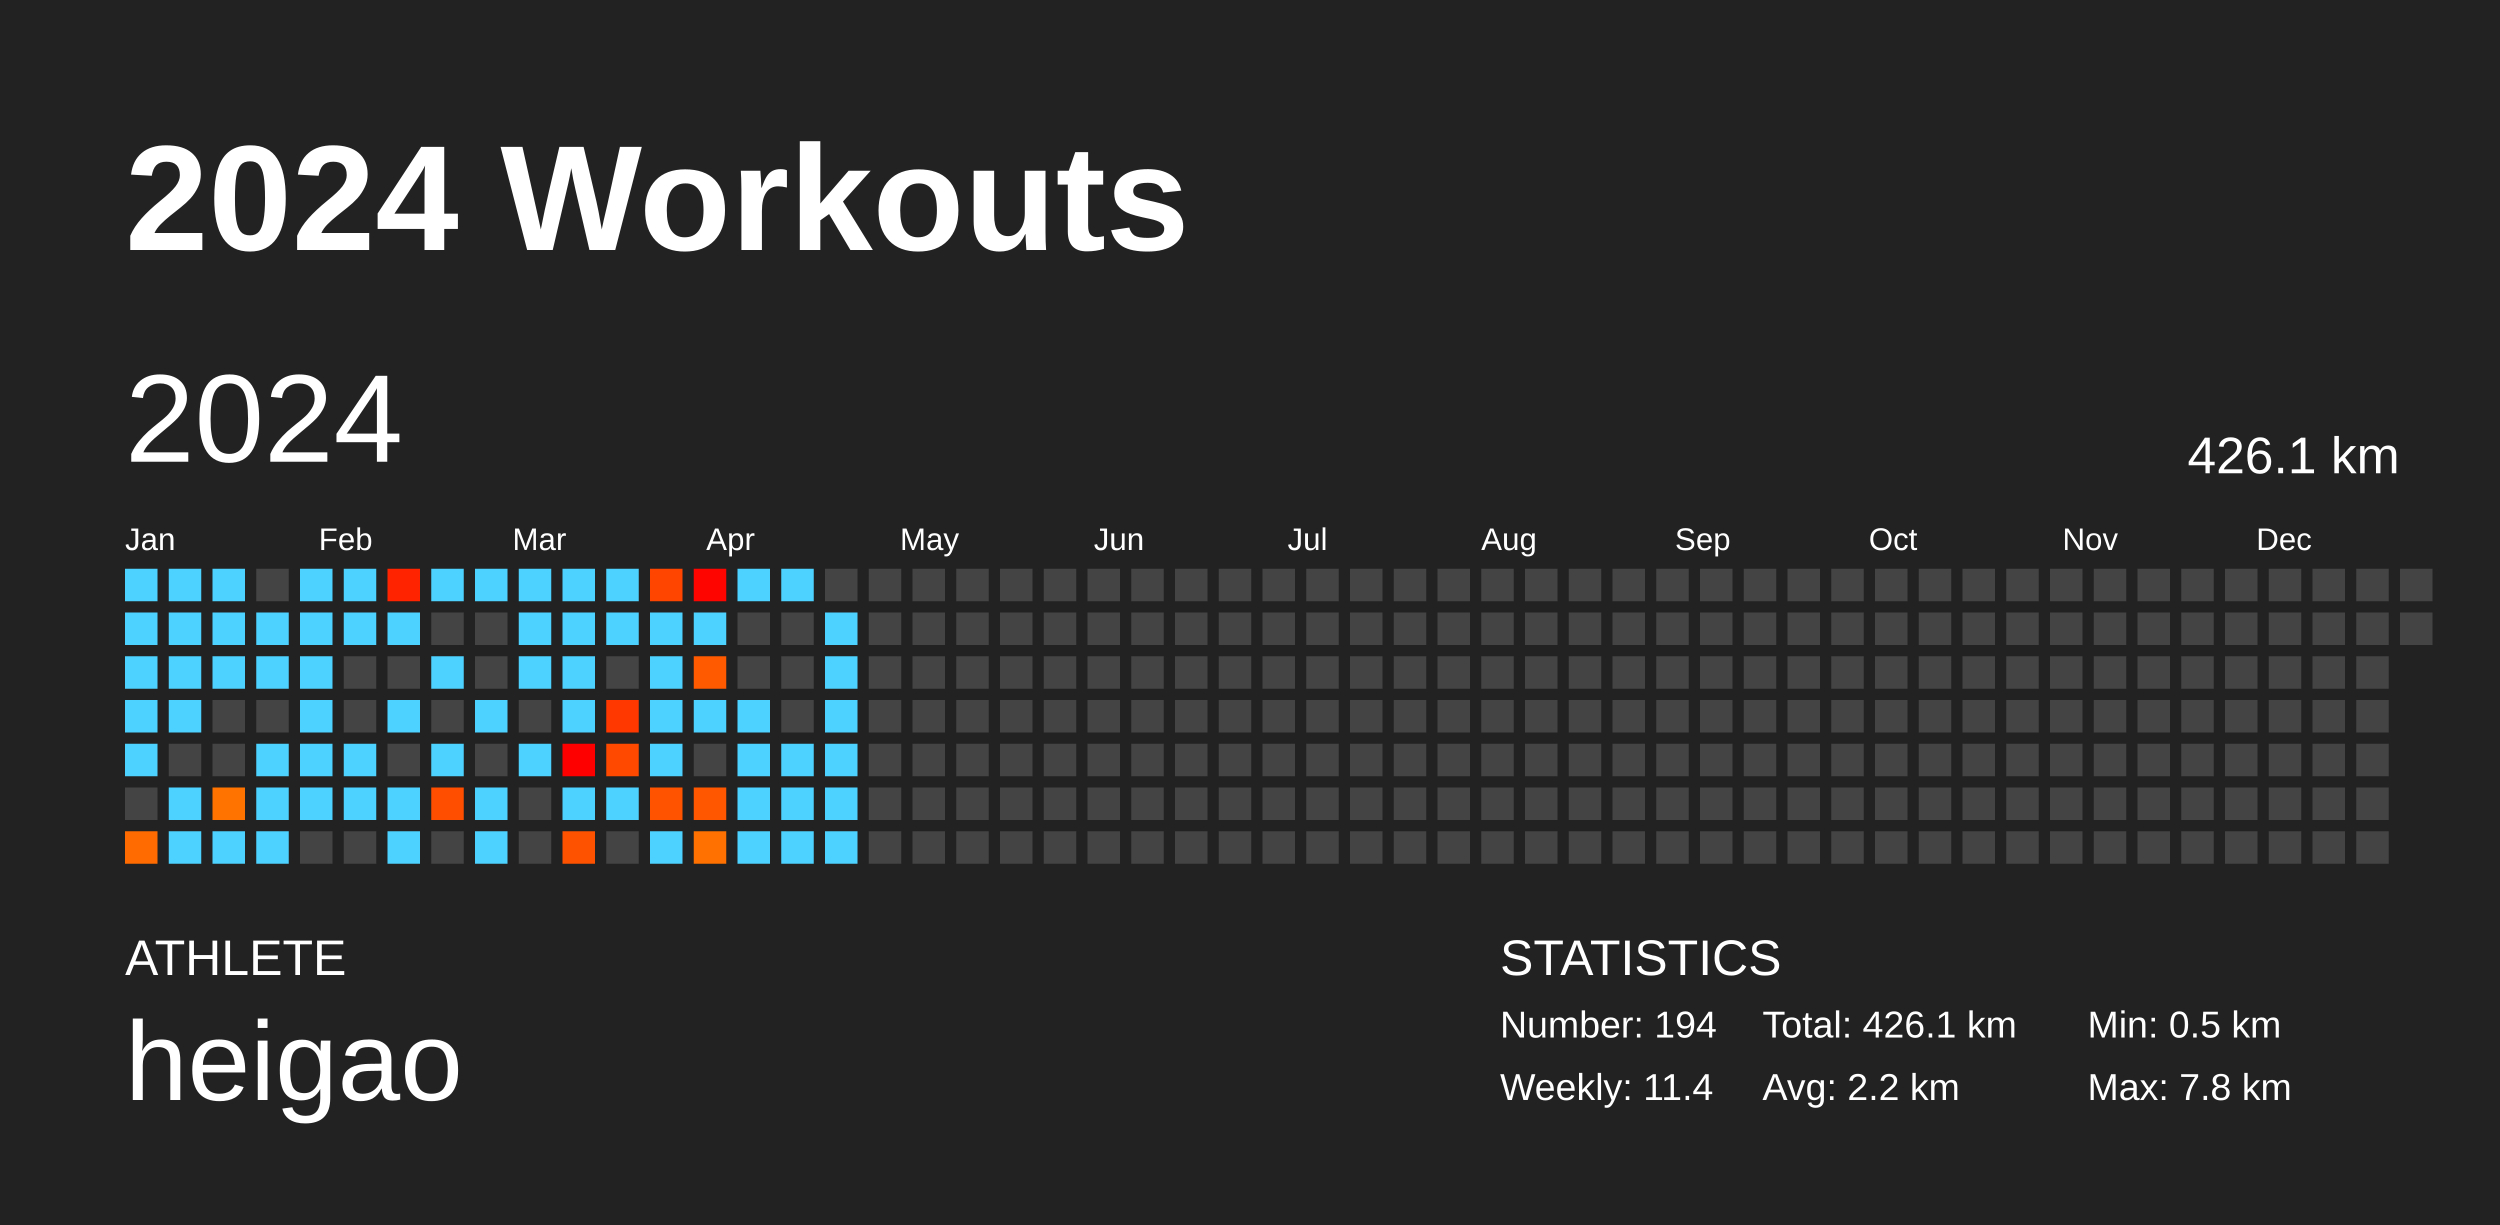
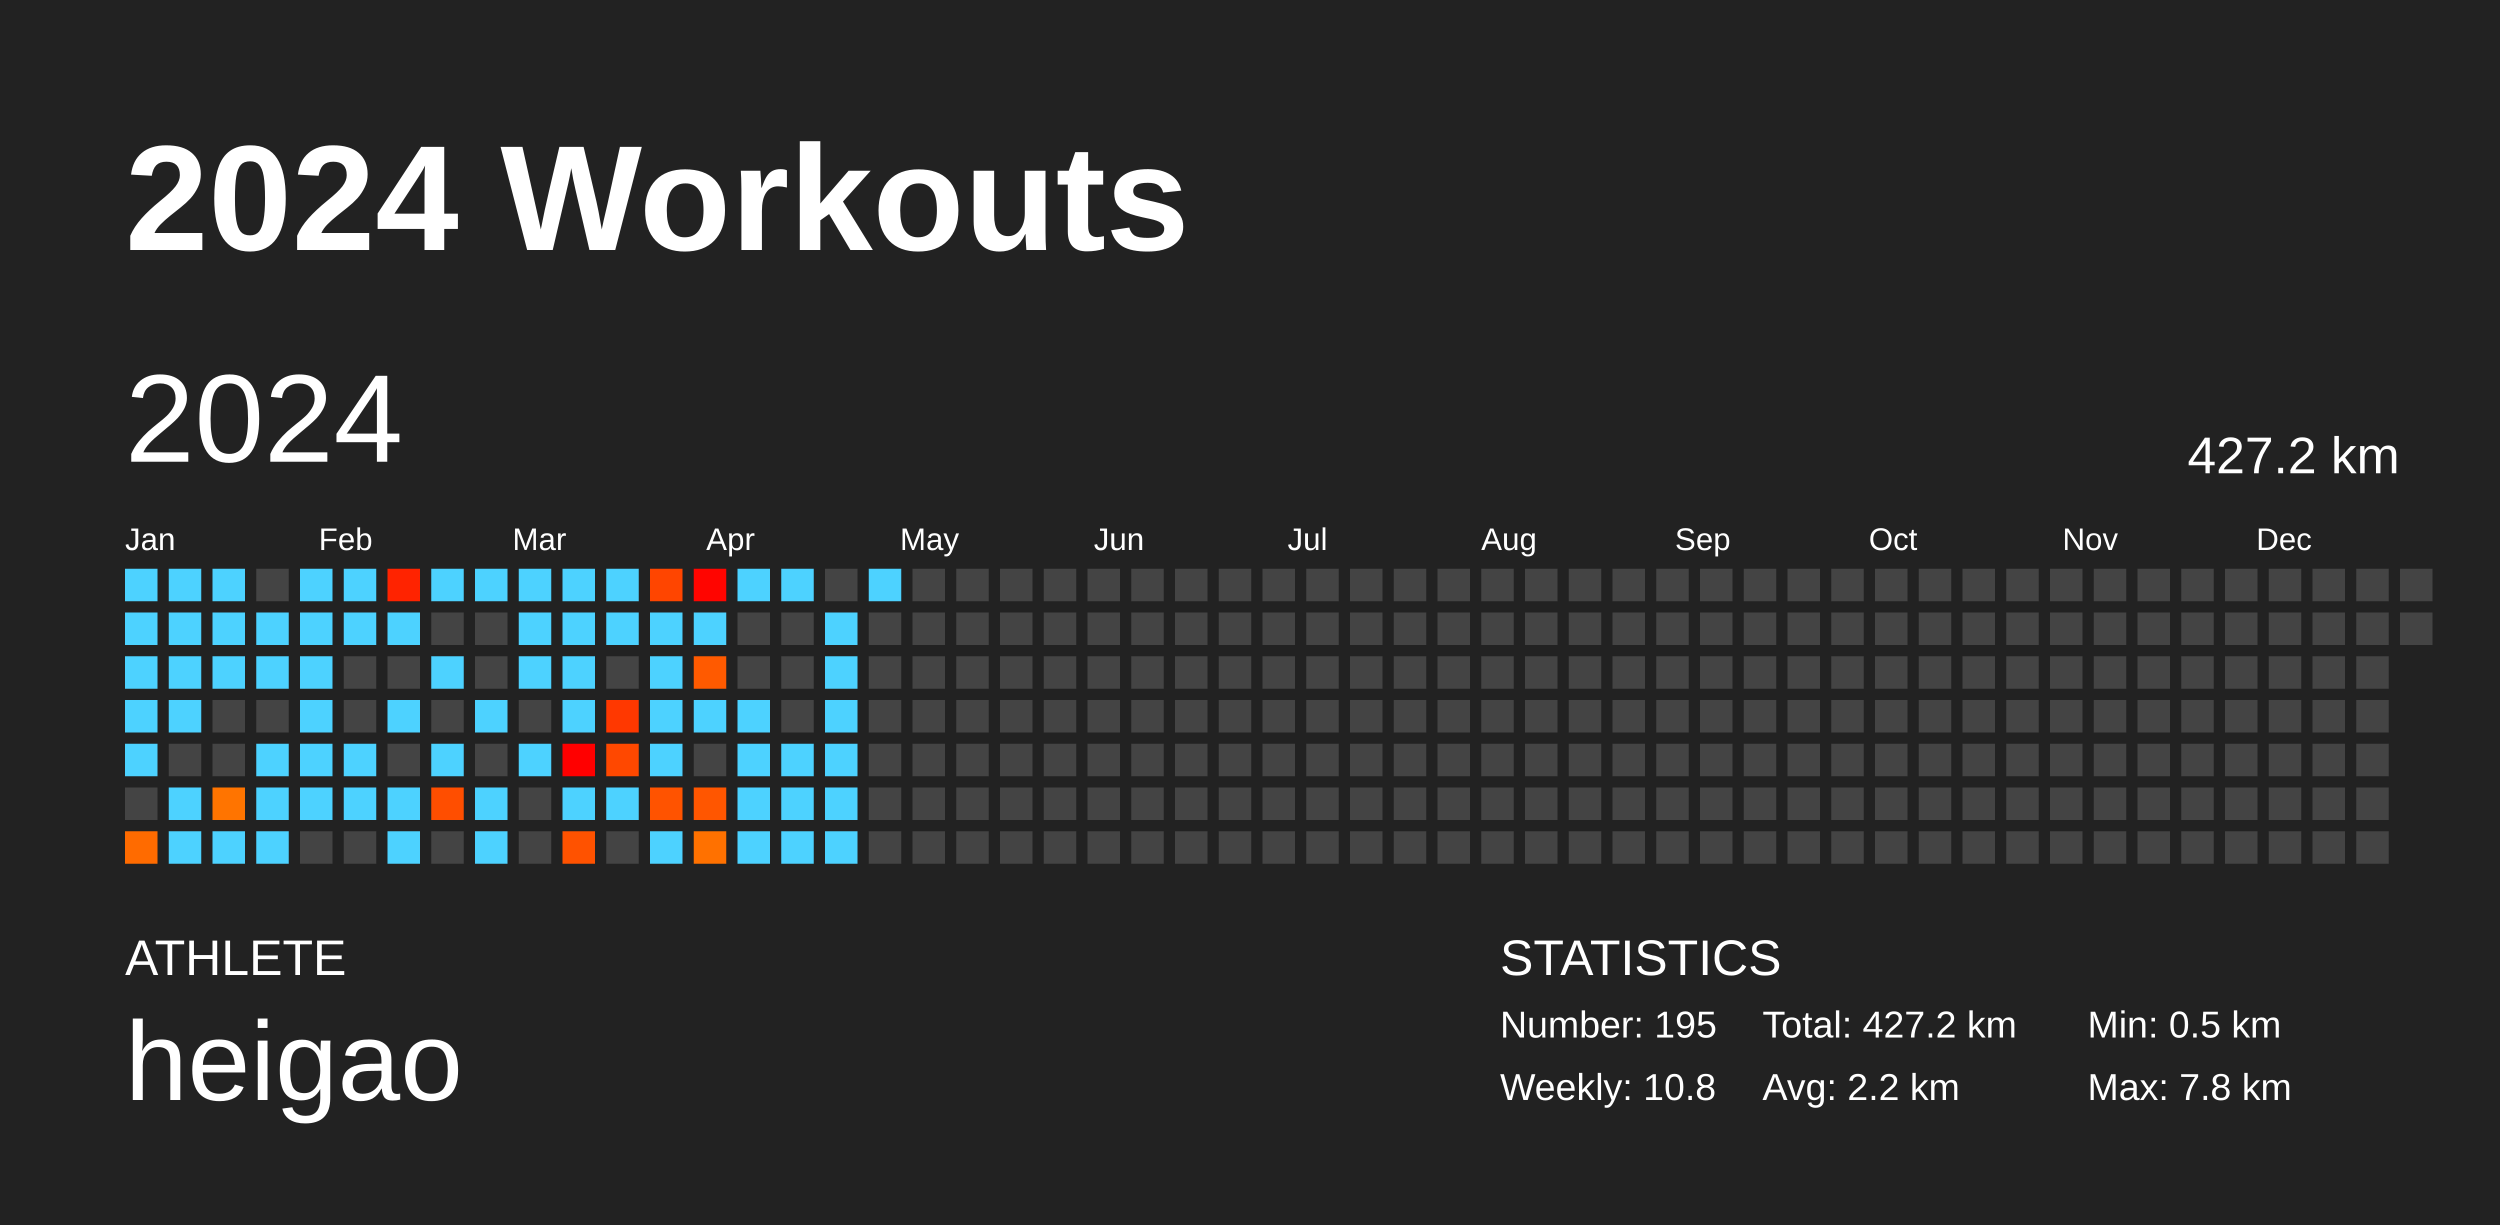
<svg xmlns="http://www.w3.org/2000/svg" baseProfile="full" height="98mm" version="1.1" viewBox="0,0,200,98" width="200mm">
  <defs />
  <rect fill="#222222" height="98" width="200" x="0" y="0" />
  <text fill="#FFFFFF" style="font-size:12px; font-family:Arial; font-weight:bold;" x="10" y="20">2024 Workouts</text>
  <text fill="#FFFFFF" style="font-size:4px; font-family:Arial" x="10" y="78">ATHLETE</text>
  <text fill="#FFFFFF" style="font-size:9px; font-family:Arial" x="10" y="88">heigao</text>
  <text fill="#FFFFFF" style="font-size:4px; font-family:Arial" x="120" y="78">STATISTICS</text>
-   <text fill="#FFFFFF" style="font-size:3px; font-family:Arial" x="120" y="83">Number: 194</text>
-   <text fill="#FFFFFF" style="font-size:3px; font-family:Arial" x="120" y="88">Weekly: 11.4</text>
-   <text fill="#FFFFFF" style="font-size:3px; font-family:Arial" x="141" y="83">Total: 426.1 km</text>
+   <text fill="#FFFFFF" style="font-size:3px; font-family:Arial" x="120" y="83">Number: 195</text>
+   <text fill="#FFFFFF" style="font-size:3px; font-family:Arial" x="120" y="88">Weekly: 10.8</text>
+   <text fill="#FFFFFF" style="font-size:3px; font-family:Arial" x="141" y="83">Total: 427.2 km</text>
  <text fill="#FFFFFF" style="font-size:3px; font-family:Arial" x="141" y="88">Avg: 2.2 km</text>
  <text fill="#FFFFFF" style="font-size:3px; font-family:Arial" x="167" y="83">Min: 0.5 km</text>
  <text fill="#FFFFFF" style="font-size:3px; font-family:Arial" x="167" y="88">Max: 7.8 km</text>
  <text dominant-baseline="hanging" fill="#FFFFFF" style="font-size:10.0px; font-family:Arial;" x="10" y="30">2024</text>
-   <text dominant-baseline="hanging" fill="#FFFFFF" style="font-size:4.125px; font-family:Arial;" x="175" y="35">426.1 km</text>
+   <text dominant-baseline="hanging" fill="#FFFFFF" style="font-size:4.125px; font-family:Arial;" x="175" y="35">427.2 km</text>
  <text fill="#FFFFFF" style="font-size:2.5px; font-family:Arial" x="10.0" y="44">Jan</text>
  <text fill="#FFFFFF" style="font-size:2.5px; font-family:Arial" x="25.5" y="44">Feb</text>
  <text fill="#FFFFFF" style="font-size:2.5px; font-family:Arial" x="41.0" y="44">Mar</text>
  <text fill="#FFFFFF" style="font-size:2.5px; font-family:Arial" x="56.5" y="44">Apr</text>
  <text fill="#FFFFFF" style="font-size:2.5px; font-family:Arial" x="72.0" y="44">May</text>
  <text fill="#FFFFFF" style="font-size:2.5px; font-family:Arial" x="87.5" y="44">Jun</text>
  <text fill="#FFFFFF" style="font-size:2.5px; font-family:Arial" x="103.0" y="44">Jul</text>
  <text fill="#FFFFFF" style="font-size:2.5px; font-family:Arial" x="118.5" y="44">Aug</text>
  <text fill="#FFFFFF" style="font-size:2.5px; font-family:Arial" x="134.0" y="44">Sep</text>
  <text fill="#FFFFFF" style="font-size:2.5px; font-family:Arial" x="149.5" y="44">Oct</text>
  <text fill="#FFFFFF" style="font-size:2.5px; font-family:Arial" x="165.0" y="44">Nov</text>
  <text fill="#FFFFFF" style="font-size:2.5px; font-family:Arial" x="180.5" y="44">Dec</text>
  <rect fill="#4dd2ff" height="2.6" width="2.6" x="10.0" y="45.5" />
  <rect fill="#4dd2ff" height="2.6" width="2.6" x="10.0" y="49.0" />
  <rect fill="#4dd2ff" height="2.6" width="2.6" x="10.0" y="52.5" />
  <rect fill="#4dd2ff" height="2.6" width="2.6" x="10.0" y="56.0" />
  <rect fill="#4dd2ff" height="2.6" width="2.6" x="10.0" y="59.5" />
  <rect fill="#444444" height="2.6" width="2.6" x="10.0" y="63.0" />
  <rect fill="#ff6b00" height="2.6" width="2.6" x="10.0" y="66.5" />
  <rect fill="#4dd2ff" height="2.6" width="2.6" x="13.5" y="45.5" />
  <rect fill="#4dd2ff" height="2.6" width="2.6" x="13.5" y="49.0" />
  <rect fill="#4dd2ff" height="2.6" width="2.6" x="13.5" y="52.5" />
  <rect fill="#4dd2ff" height="2.6" width="2.6" x="13.5" y="56.0" />
  <rect fill="#444444" height="2.6" width="2.6" x="13.5" y="59.5" />
  <rect fill="#4dd2ff" height="2.6" width="2.6" x="13.5" y="63.0" />
  <rect fill="#4dd2ff" height="2.6" width="2.6" x="13.5" y="66.5" />
  <rect fill="#4dd2ff" height="2.6" width="2.6" x="17.0" y="45.5" />
  <rect fill="#4dd2ff" height="2.6" width="2.6" x="17.0" y="49.0" />
  <rect fill="#4dd2ff" height="2.6" width="2.6" x="17.0" y="52.5" />
  <rect fill="#444444" height="2.6" width="2.6" x="17.0" y="56.0" />
  <rect fill="#444444" height="2.6" width="2.6" x="17.0" y="59.5" />
  <rect fill="#ff7400" height="2.6" width="2.6" x="17.0" y="63.0" />
  <rect fill="#4dd2ff" height="2.6" width="2.6" x="17.0" y="66.5" />
  <rect fill="#444444" height="2.6" width="2.6" x="20.5" y="45.5" />
  <rect fill="#4dd2ff" height="2.6" width="2.6" x="20.5" y="49.0" />
  <rect fill="#4dd2ff" height="2.6" width="2.6" x="20.5" y="52.5" />
  <rect fill="#444444" height="2.6" width="2.6" x="20.5" y="56.0" />
  <rect fill="#4dd2ff" height="2.6" width="2.6" x="20.5" y="59.5" />
  <rect fill="#4dd2ff" height="2.6" width="2.6" x="20.5" y="63.0" />
  <rect fill="#4dd2ff" height="2.6" width="2.6" x="20.5" y="66.5" />
  <rect fill="#4dd2ff" height="2.6" width="2.6" x="24.0" y="45.5" />
  <rect fill="#4dd2ff" height="2.6" width="2.6" x="24.0" y="49.0" />
  <rect fill="#4dd2ff" height="2.6" width="2.6" x="24.0" y="52.5" />
  <rect fill="#4dd2ff" height="2.6" width="2.6" x="24.0" y="56.0" />
  <rect fill="#4dd2ff" height="2.6" width="2.6" x="24.0" y="59.5" />
  <rect fill="#4dd2ff" height="2.6" width="2.6" x="24.0" y="63.0" />
  <rect fill="#444444" height="2.6" width="2.6" x="24.0" y="66.5" />
  <rect fill="#4dd2ff" height="2.6" width="2.6" x="27.5" y="45.5" />
  <rect fill="#4dd2ff" height="2.6" width="2.6" x="27.5" y="49.0" />
  <rect fill="#444444" height="2.6" width="2.6" x="27.5" y="52.5" />
  <rect fill="#444444" height="2.6" width="2.6" x="27.5" y="56.0" />
  <rect fill="#4dd2ff" height="2.6" width="2.6" x="27.5" y="59.5" />
  <rect fill="#4dd2ff" height="2.6" width="2.6" x="27.5" y="63.0" />
  <rect fill="#444444" height="2.6" width="2.6" x="27.5" y="66.5" />
  <rect fill="#ff2300" height="2.6" width="2.6" x="31.0" y="45.5" />
  <rect fill="#4dd2ff" height="2.6" width="2.6" x="31.0" y="49.0" />
  <rect fill="#444444" height="2.6" width="2.6" x="31.0" y="52.5" />
  <rect fill="#4dd2ff" height="2.6" width="2.6" x="31.0" y="56.0" />
  <rect fill="#444444" height="2.6" width="2.6" x="31.0" y="59.5" />
  <rect fill="#4dd2ff" height="2.6" width="2.6" x="31.0" y="63.0" />
  <rect fill="#4dd2ff" height="2.6" width="2.6" x="31.0" y="66.5" />
  <rect fill="#4dd2ff" height="2.6" width="2.6" x="34.5" y="45.5" />
  <rect fill="#444444" height="2.6" width="2.6" x="34.5" y="49.0" />
  <rect fill="#4dd2ff" height="2.6" width="2.6" x="34.5" y="52.5" />
  <rect fill="#444444" height="2.6" width="2.6" x="34.5" y="56.0" />
  <rect fill="#4dd2ff" height="2.6" width="2.6" x="34.5" y="59.5" />
  <rect fill="#ff4e00" height="2.6" width="2.6" x="34.5" y="63.0" />
  <rect fill="#444444" height="2.6" width="2.6" x="34.5" y="66.5" />
  <rect fill="#4dd2ff" height="2.6" width="2.6" x="38.0" y="45.5" />
  <rect fill="#444444" height="2.6" width="2.6" x="38.0" y="49.0" />
  <rect fill="#444444" height="2.6" width="2.6" x="38.0" y="52.5" />
  <rect fill="#4dd2ff" height="2.6" width="2.6" x="38.0" y="56.0" />
  <rect fill="#444444" height="2.6" width="2.6" x="38.0" y="59.5" />
  <rect fill="#4dd2ff" height="2.6" width="2.6" x="38.0" y="63.0" />
  <rect fill="#4dd2ff" height="2.6" width="2.6" x="38.0" y="66.5" />
  <rect fill="#4dd2ff" height="2.6" width="2.6" x="41.5" y="45.5" />
  <rect fill="#4dd2ff" height="2.6" width="2.6" x="41.5" y="49.0" />
  <rect fill="#4dd2ff" height="2.6" width="2.6" x="41.5" y="52.5" />
  <rect fill="#444444" height="2.6" width="2.6" x="41.5" y="56.0" />
  <rect fill="#4dd2ff" height="2.6" width="2.6" x="41.5" y="59.5" />
  <rect fill="#444444" height="2.6" width="2.6" x="41.5" y="63.0" />
  <rect fill="#444444" height="2.6" width="2.6" x="41.5" y="66.5" />
  <rect fill="#4dd2ff" height="2.6" width="2.6" x="45.0" y="45.5" />
  <rect fill="#4dd2ff" height="2.6" width="2.6" x="45.0" y="49.0" />
  <rect fill="#4dd2ff" height="2.6" width="2.6" x="45.0" y="52.5" />
  <rect fill="#4dd2ff" height="2.6" width="2.6" x="45.0" y="56.0" />
  <rect fill="#ff0000" height="2.6" width="2.6" x="45.0" y="59.5" />
  <rect fill="#4dd2ff" height="2.6" width="2.6" x="45.0" y="63.0" />
  <rect fill="#ff5200" height="2.6" width="2.6" x="45.0" y="66.5" />
  <rect fill="#4dd2ff" height="2.6" width="2.6" x="48.5" y="45.5" />
  <rect fill="#4dd2ff" height="2.6" width="2.6" x="48.5" y="49.0" />
  <rect fill="#444444" height="2.6" width="2.6" x="48.5" y="52.5" />
  <rect fill="#ff3800" height="2.6" width="2.6" x="48.5" y="56.0" />
  <rect fill="#ff4800" height="2.6" width="2.6" x="48.5" y="59.5" />
  <rect fill="#4dd2ff" height="2.6" width="2.6" x="48.5" y="63.0" />
  <rect fill="#444444" height="2.6" width="2.6" x="48.5" y="66.5" />
  <rect fill="#ff4500" height="2.6" width="2.6" x="52.0" y="45.5" />
  <rect fill="#4dd2ff" height="2.6" width="2.6" x="52.0" y="49.0" />
  <rect fill="#4dd2ff" height="2.6" width="2.6" x="52.0" y="52.5" />
  <rect fill="#4dd2ff" height="2.6" width="2.6" x="52.0" y="56.0" />
  <rect fill="#4dd2ff" height="2.6" width="2.6" x="52.0" y="59.5" />
  <rect fill="#ff5300" height="2.6" width="2.6" x="52.0" y="63.0" />
  <rect fill="#4dd2ff" height="2.6" width="2.6" x="52.0" y="66.5" />
  <rect fill="#ff0500" height="2.6" width="2.6" x="55.5" y="45.5" />
  <rect fill="#4dd2ff" height="2.6" width="2.6" x="55.5" y="49.0" />
  <rect fill="#ff5a00" height="2.6" width="2.6" x="55.5" y="52.5" />
  <rect fill="#4dd2ff" height="2.6" width="2.6" x="55.5" y="56.0" />
  <rect fill="#444444" height="2.6" width="2.6" x="55.5" y="59.5" />
  <rect fill="#ff5600" height="2.6" width="2.6" x="55.5" y="63.0" />
  <rect fill="#ff7100" height="2.6" width="2.6" x="55.5" y="66.5" />
  <rect fill="#4dd2ff" height="2.6" width="2.6" x="59.0" y="45.5" />
  <rect fill="#444444" height="2.6" width="2.6" x="59.0" y="49.0" />
  <rect fill="#444444" height="2.6" width="2.6" x="59.0" y="52.5" />
  <rect fill="#4dd2ff" height="2.6" width="2.6" x="59.0" y="56.0" />
  <rect fill="#4dd2ff" height="2.6" width="2.6" x="59.0" y="59.5" />
  <rect fill="#4dd2ff" height="2.6" width="2.6" x="59.0" y="63.0" />
  <rect fill="#4dd2ff" height="2.6" width="2.6" x="59.0" y="66.5" />
  <rect fill="#4dd2ff" height="2.6" width="2.6" x="62.5" y="45.5" />
  <rect fill="#444444" height="2.6" width="2.6" x="62.5" y="49.0" />
  <rect fill="#444444" height="2.6" width="2.6" x="62.5" y="52.5" />
  <rect fill="#444444" height="2.6" width="2.6" x="62.5" y="56.0" />
  <rect fill="#4dd2ff" height="2.6" width="2.6" x="62.5" y="59.5" />
  <rect fill="#4dd2ff" height="2.6" width="2.6" x="62.5" y="63.0" />
  <rect fill="#4dd2ff" height="2.6" width="2.6" x="62.5" y="66.5" />
  <rect fill="#444444" height="2.6" width="2.6" x="66.0" y="45.5" />
  <rect fill="#4dd2ff" height="2.6" width="2.6" x="66.0" y="49.0" />
  <rect fill="#4dd2ff" height="2.6" width="2.6" x="66.0" y="52.5" />
  <rect fill="#4dd2ff" height="2.6" width="2.6" x="66.0" y="56.0" />
  <rect fill="#4dd2ff" height="2.6" width="2.6" x="66.0" y="59.5" />
  <rect fill="#4dd2ff" height="2.6" width="2.6" x="66.0" y="63.0" />
  <rect fill="#4dd2ff" height="2.6" width="2.6" x="66.0" y="66.5" />
-   <rect fill="#444444" height="2.6" width="2.6" x="69.5" y="45.5" />
+   <rect fill="#4dd2ff" height="2.6" width="2.6" x="69.5" y="45.5" />
  <rect fill="#444444" height="2.6" width="2.6" x="69.5" y="49.0" />
  <rect fill="#444444" height="2.6" width="2.6" x="69.5" y="52.5" />
  <rect fill="#444444" height="2.6" width="2.6" x="69.5" y="56.0" />
  <rect fill="#444444" height="2.6" width="2.6" x="69.5" y="59.5" />
  <rect fill="#444444" height="2.6" width="2.6" x="69.5" y="63.0" />
  <rect fill="#444444" height="2.6" width="2.6" x="69.5" y="66.5" />
  <rect fill="#444444" height="2.6" width="2.6" x="73.0" y="45.5" />
  <rect fill="#444444" height="2.6" width="2.6" x="73.0" y="49.0" />
  <rect fill="#444444" height="2.6" width="2.6" x="73.0" y="52.5" />
  <rect fill="#444444" height="2.6" width="2.6" x="73.0" y="56.0" />
  <rect fill="#444444" height="2.6" width="2.6" x="73.0" y="59.5" />
  <rect fill="#444444" height="2.6" width="2.6" x="73.0" y="63.0" />
  <rect fill="#444444" height="2.6" width="2.6" x="73.0" y="66.5" />
  <rect fill="#444444" height="2.6" width="2.6" x="76.5" y="45.5" />
  <rect fill="#444444" height="2.6" width="2.6" x="76.5" y="49.0" />
  <rect fill="#444444" height="2.6" width="2.6" x="76.5" y="52.5" />
  <rect fill="#444444" height="2.6" width="2.6" x="76.5" y="56.0" />
  <rect fill="#444444" height="2.6" width="2.6" x="76.5" y="59.5" />
  <rect fill="#444444" height="2.6" width="2.6" x="76.5" y="63.0" />
  <rect fill="#444444" height="2.6" width="2.6" x="76.5" y="66.5" />
  <rect fill="#444444" height="2.6" width="2.6" x="80.0" y="45.5" />
  <rect fill="#444444" height="2.6" width="2.6" x="80.0" y="49.0" />
  <rect fill="#444444" height="2.6" width="2.6" x="80.0" y="52.5" />
  <rect fill="#444444" height="2.6" width="2.6" x="80.0" y="56.0" />
  <rect fill="#444444" height="2.6" width="2.6" x="80.0" y="59.5" />
  <rect fill="#444444" height="2.6" width="2.6" x="80.0" y="63.0" />
  <rect fill="#444444" height="2.6" width="2.6" x="80.0" y="66.5" />
  <rect fill="#444444" height="2.6" width="2.6" x="83.5" y="45.5" />
  <rect fill="#444444" height="2.6" width="2.6" x="83.5" y="49.0" />
  <rect fill="#444444" height="2.6" width="2.6" x="83.5" y="52.5" />
  <rect fill="#444444" height="2.6" width="2.6" x="83.5" y="56.0" />
  <rect fill="#444444" height="2.6" width="2.6" x="83.5" y="59.5" />
  <rect fill="#444444" height="2.6" width="2.6" x="83.5" y="63.0" />
  <rect fill="#444444" height="2.6" width="2.6" x="83.5" y="66.5" />
  <rect fill="#444444" height="2.6" width="2.6" x="87.0" y="45.5" />
  <rect fill="#444444" height="2.6" width="2.6" x="87.0" y="49.0" />
  <rect fill="#444444" height="2.6" width="2.6" x="87.0" y="52.5" />
  <rect fill="#444444" height="2.6" width="2.6" x="87.0" y="56.0" />
  <rect fill="#444444" height="2.6" width="2.6" x="87.0" y="59.5" />
  <rect fill="#444444" height="2.6" width="2.6" x="87.0" y="63.0" />
  <rect fill="#444444" height="2.6" width="2.6" x="87.0" y="66.5" />
  <rect fill="#444444" height="2.6" width="2.6" x="90.5" y="45.5" />
  <rect fill="#444444" height="2.6" width="2.6" x="90.5" y="49.0" />
  <rect fill="#444444" height="2.6" width="2.6" x="90.5" y="52.5" />
  <rect fill="#444444" height="2.6" width="2.6" x="90.5" y="56.0" />
  <rect fill="#444444" height="2.6" width="2.6" x="90.5" y="59.5" />
  <rect fill="#444444" height="2.6" width="2.6" x="90.5" y="63.0" />
  <rect fill="#444444" height="2.6" width="2.6" x="90.5" y="66.5" />
  <rect fill="#444444" height="2.6" width="2.6" x="94.0" y="45.5" />
  <rect fill="#444444" height="2.6" width="2.6" x="94.0" y="49.0" />
  <rect fill="#444444" height="2.6" width="2.6" x="94.0" y="52.5" />
  <rect fill="#444444" height="2.6" width="2.6" x="94.0" y="56.0" />
  <rect fill="#444444" height="2.6" width="2.6" x="94.0" y="59.5" />
  <rect fill="#444444" height="2.6" width="2.6" x="94.0" y="63.0" />
  <rect fill="#444444" height="2.6" width="2.6" x="94.0" y="66.5" />
  <rect fill="#444444" height="2.6" width="2.6" x="97.5" y="45.5" />
  <rect fill="#444444" height="2.6" width="2.6" x="97.5" y="49.0" />
  <rect fill="#444444" height="2.6" width="2.6" x="97.5" y="52.5" />
  <rect fill="#444444" height="2.6" width="2.6" x="97.5" y="56.0" />
  <rect fill="#444444" height="2.6" width="2.6" x="97.5" y="59.5" />
  <rect fill="#444444" height="2.6" width="2.6" x="97.5" y="63.0" />
  <rect fill="#444444" height="2.6" width="2.6" x="97.5" y="66.5" />
  <rect fill="#444444" height="2.6" width="2.6" x="101.0" y="45.5" />
  <rect fill="#444444" height="2.6" width="2.6" x="101.0" y="49.0" />
  <rect fill="#444444" height="2.6" width="2.6" x="101.0" y="52.5" />
  <rect fill="#444444" height="2.6" width="2.6" x="101.0" y="56.0" />
  <rect fill="#444444" height="2.6" width="2.6" x="101.0" y="59.5" />
  <rect fill="#444444" height="2.6" width="2.6" x="101.0" y="63.0" />
  <rect fill="#444444" height="2.6" width="2.6" x="101.0" y="66.5" />
  <rect fill="#444444" height="2.6" width="2.6" x="104.5" y="45.5" />
  <rect fill="#444444" height="2.6" width="2.6" x="104.5" y="49.0" />
  <rect fill="#444444" height="2.6" width="2.6" x="104.5" y="52.5" />
  <rect fill="#444444" height="2.6" width="2.6" x="104.5" y="56.0" />
  <rect fill="#444444" height="2.6" width="2.6" x="104.5" y="59.5" />
  <rect fill="#444444" height="2.6" width="2.6" x="104.5" y="63.0" />
  <rect fill="#444444" height="2.6" width="2.6" x="104.5" y="66.5" />
  <rect fill="#444444" height="2.6" width="2.6" x="108.0" y="45.5" />
  <rect fill="#444444" height="2.6" width="2.6" x="108.0" y="49.0" />
  <rect fill="#444444" height="2.6" width="2.6" x="108.0" y="52.5" />
  <rect fill="#444444" height="2.6" width="2.6" x="108.0" y="56.0" />
  <rect fill="#444444" height="2.6" width="2.6" x="108.0" y="59.5" />
  <rect fill="#444444" height="2.6" width="2.6" x="108.0" y="63.0" />
  <rect fill="#444444" height="2.6" width="2.6" x="108.0" y="66.5" />
  <rect fill="#444444" height="2.6" width="2.6" x="111.5" y="45.5" />
  <rect fill="#444444" height="2.6" width="2.6" x="111.5" y="49.0" />
  <rect fill="#444444" height="2.6" width="2.6" x="111.5" y="52.5" />
  <rect fill="#444444" height="2.6" width="2.6" x="111.5" y="56.0" />
  <rect fill="#444444" height="2.6" width="2.6" x="111.5" y="59.5" />
  <rect fill="#444444" height="2.6" width="2.6" x="111.5" y="63.0" />
  <rect fill="#444444" height="2.6" width="2.6" x="111.5" y="66.5" />
  <rect fill="#444444" height="2.6" width="2.6" x="115.0" y="45.5" />
  <rect fill="#444444" height="2.6" width="2.6" x="115.0" y="49.0" />
  <rect fill="#444444" height="2.6" width="2.6" x="115.0" y="52.5" />
  <rect fill="#444444" height="2.6" width="2.6" x="115.0" y="56.0" />
  <rect fill="#444444" height="2.6" width="2.6" x="115.0" y="59.5" />
  <rect fill="#444444" height="2.6" width="2.6" x="115.0" y="63.0" />
  <rect fill="#444444" height="2.6" width="2.6" x="115.0" y="66.5" />
  <rect fill="#444444" height="2.6" width="2.6" x="118.5" y="45.5" />
  <rect fill="#444444" height="2.6" width="2.6" x="118.5" y="49.0" />
  <rect fill="#444444" height="2.6" width="2.6" x="118.5" y="52.5" />
  <rect fill="#444444" height="2.6" width="2.6" x="118.5" y="56.0" />
  <rect fill="#444444" height="2.6" width="2.6" x="118.5" y="59.5" />
  <rect fill="#444444" height="2.6" width="2.6" x="118.5" y="63.0" />
  <rect fill="#444444" height="2.6" width="2.6" x="118.5" y="66.5" />
  <rect fill="#444444" height="2.6" width="2.6" x="122.0" y="45.5" />
  <rect fill="#444444" height="2.6" width="2.6" x="122.0" y="49.0" />
  <rect fill="#444444" height="2.6" width="2.6" x="122.0" y="52.5" />
  <rect fill="#444444" height="2.6" width="2.6" x="122.0" y="56.0" />
  <rect fill="#444444" height="2.6" width="2.6" x="122.0" y="59.5" />
  <rect fill="#444444" height="2.6" width="2.6" x="122.0" y="63.0" />
  <rect fill="#444444" height="2.6" width="2.6" x="122.0" y="66.5" />
  <rect fill="#444444" height="2.6" width="2.6" x="125.5" y="45.5" />
  <rect fill="#444444" height="2.6" width="2.6" x="125.5" y="49.0" />
  <rect fill="#444444" height="2.6" width="2.6" x="125.5" y="52.5" />
  <rect fill="#444444" height="2.6" width="2.6" x="125.5" y="56.0" />
  <rect fill="#444444" height="2.6" width="2.6" x="125.5" y="59.5" />
  <rect fill="#444444" height="2.6" width="2.6" x="125.5" y="63.0" />
  <rect fill="#444444" height="2.6" width="2.6" x="125.5" y="66.5" />
  <rect fill="#444444" height="2.6" width="2.6" x="129.0" y="45.5" />
  <rect fill="#444444" height="2.6" width="2.6" x="129.0" y="49.0" />
  <rect fill="#444444" height="2.6" width="2.6" x="129.0" y="52.5" />
  <rect fill="#444444" height="2.6" width="2.6" x="129.0" y="56.0" />
  <rect fill="#444444" height="2.6" width="2.6" x="129.0" y="59.5" />
  <rect fill="#444444" height="2.6" width="2.6" x="129.0" y="63.0" />
  <rect fill="#444444" height="2.6" width="2.6" x="129.0" y="66.5" />
  <rect fill="#444444" height="2.6" width="2.6" x="132.5" y="45.5" />
  <rect fill="#444444" height="2.6" width="2.6" x="132.5" y="49.0" />
  <rect fill="#444444" height="2.6" width="2.6" x="132.5" y="52.5" />
  <rect fill="#444444" height="2.6" width="2.6" x="132.5" y="56.0" />
  <rect fill="#444444" height="2.6" width="2.6" x="132.5" y="59.5" />
  <rect fill="#444444" height="2.6" width="2.6" x="132.5" y="63.0" />
  <rect fill="#444444" height="2.6" width="2.6" x="132.5" y="66.5" />
  <rect fill="#444444" height="2.6" width="2.6" x="136.0" y="45.5" />
  <rect fill="#444444" height="2.6" width="2.6" x="136.0" y="49.0" />
  <rect fill="#444444" height="2.6" width="2.6" x="136.0" y="52.5" />
  <rect fill="#444444" height="2.6" width="2.6" x="136.0" y="56.0" />
  <rect fill="#444444" height="2.6" width="2.6" x="136.0" y="59.5" />
  <rect fill="#444444" height="2.6" width="2.6" x="136.0" y="63.0" />
  <rect fill="#444444" height="2.6" width="2.6" x="136.0" y="66.5" />
  <rect fill="#444444" height="2.6" width="2.6" x="139.5" y="45.5" />
  <rect fill="#444444" height="2.6" width="2.6" x="139.5" y="49.0" />
  <rect fill="#444444" height="2.6" width="2.6" x="139.5" y="52.5" />
  <rect fill="#444444" height="2.6" width="2.6" x="139.5" y="56.0" />
  <rect fill="#444444" height="2.6" width="2.6" x="139.5" y="59.5" />
  <rect fill="#444444" height="2.6" width="2.6" x="139.5" y="63.0" />
  <rect fill="#444444" height="2.6" width="2.6" x="139.5" y="66.5" />
  <rect fill="#444444" height="2.6" width="2.6" x="143.0" y="45.5" />
  <rect fill="#444444" height="2.6" width="2.6" x="143.0" y="49.0" />
  <rect fill="#444444" height="2.6" width="2.6" x="143.0" y="52.5" />
  <rect fill="#444444" height="2.6" width="2.6" x="143.0" y="56.0" />
  <rect fill="#444444" height="2.6" width="2.6" x="143.0" y="59.5" />
  <rect fill="#444444" height="2.6" width="2.6" x="143.0" y="63.0" />
  <rect fill="#444444" height="2.6" width="2.6" x="143.0" y="66.5" />
  <rect fill="#444444" height="2.6" width="2.6" x="146.5" y="45.5" />
  <rect fill="#444444" height="2.6" width="2.6" x="146.5" y="49.0" />
  <rect fill="#444444" height="2.6" width="2.6" x="146.5" y="52.5" />
  <rect fill="#444444" height="2.6" width="2.6" x="146.5" y="56.0" />
  <rect fill="#444444" height="2.6" width="2.6" x="146.5" y="59.5" />
  <rect fill="#444444" height="2.6" width="2.6" x="146.5" y="63.0" />
  <rect fill="#444444" height="2.6" width="2.6" x="146.5" y="66.5" />
  <rect fill="#444444" height="2.6" width="2.6" x="150.0" y="45.5" />
  <rect fill="#444444" height="2.6" width="2.6" x="150.0" y="49.0" />
  <rect fill="#444444" height="2.6" width="2.6" x="150.0" y="52.5" />
  <rect fill="#444444" height="2.6" width="2.6" x="150.0" y="56.0" />
  <rect fill="#444444" height="2.6" width="2.6" x="150.0" y="59.5" />
  <rect fill="#444444" height="2.6" width="2.6" x="150.0" y="63.0" />
  <rect fill="#444444" height="2.6" width="2.6" x="150.0" y="66.5" />
  <rect fill="#444444" height="2.6" width="2.6" x="153.5" y="45.5" />
  <rect fill="#444444" height="2.6" width="2.6" x="153.5" y="49.0" />
  <rect fill="#444444" height="2.6" width="2.6" x="153.5" y="52.5" />
  <rect fill="#444444" height="2.6" width="2.6" x="153.5" y="56.0" />
  <rect fill="#444444" height="2.6" width="2.6" x="153.5" y="59.5" />
  <rect fill="#444444" height="2.6" width="2.6" x="153.5" y="63.0" />
  <rect fill="#444444" height="2.6" width="2.6" x="153.5" y="66.5" />
  <rect fill="#444444" height="2.6" width="2.6" x="157.0" y="45.5" />
  <rect fill="#444444" height="2.6" width="2.6" x="157.0" y="49.0" />
  <rect fill="#444444" height="2.6" width="2.6" x="157.0" y="52.5" />
  <rect fill="#444444" height="2.6" width="2.6" x="157.0" y="56.0" />
  <rect fill="#444444" height="2.6" width="2.6" x="157.0" y="59.5" />
  <rect fill="#444444" height="2.6" width="2.6" x="157.0" y="63.0" />
  <rect fill="#444444" height="2.6" width="2.6" x="157.0" y="66.5" />
  <rect fill="#444444" height="2.6" width="2.6" x="160.5" y="45.5" />
  <rect fill="#444444" height="2.6" width="2.6" x="160.5" y="49.0" />
  <rect fill="#444444" height="2.6" width="2.6" x="160.5" y="52.5" />
  <rect fill="#444444" height="2.6" width="2.6" x="160.5" y="56.0" />
  <rect fill="#444444" height="2.6" width="2.6" x="160.5" y="59.5" />
  <rect fill="#444444" height="2.6" width="2.6" x="160.5" y="63.0" />
  <rect fill="#444444" height="2.6" width="2.6" x="160.5" y="66.5" />
  <rect fill="#444444" height="2.6" width="2.6" x="164.0" y="45.5" />
  <rect fill="#444444" height="2.6" width="2.6" x="164.0" y="49.0" />
  <rect fill="#444444" height="2.6" width="2.6" x="164.0" y="52.5" />
  <rect fill="#444444" height="2.6" width="2.6" x="164.0" y="56.0" />
  <rect fill="#444444" height="2.6" width="2.6" x="164.0" y="59.5" />
  <rect fill="#444444" height="2.6" width="2.6" x="164.0" y="63.0" />
  <rect fill="#444444" height="2.6" width="2.6" x="164.0" y="66.5" />
  <rect fill="#444444" height="2.6" width="2.6" x="167.5" y="45.5" />
  <rect fill="#444444" height="2.6" width="2.6" x="167.5" y="49.0" />
  <rect fill="#444444" height="2.6" width="2.6" x="167.5" y="52.5" />
  <rect fill="#444444" height="2.6" width="2.6" x="167.5" y="56.0" />
  <rect fill="#444444" height="2.6" width="2.6" x="167.5" y="59.5" />
  <rect fill="#444444" height="2.6" width="2.6" x="167.5" y="63.0" />
  <rect fill="#444444" height="2.6" width="2.6" x="167.5" y="66.5" />
  <rect fill="#444444" height="2.6" width="2.6" x="171.0" y="45.5" />
  <rect fill="#444444" height="2.6" width="2.6" x="171.0" y="49.0" />
  <rect fill="#444444" height="2.6" width="2.6" x="171.0" y="52.5" />
  <rect fill="#444444" height="2.6" width="2.6" x="171.0" y="56.0" />
  <rect fill="#444444" height="2.6" width="2.6" x="171.0" y="59.5" />
  <rect fill="#444444" height="2.6" width="2.6" x="171.0" y="63.0" />
  <rect fill="#444444" height="2.6" width="2.6" x="171.0" y="66.5" />
  <rect fill="#444444" height="2.6" width="2.6" x="174.5" y="45.5" />
  <rect fill="#444444" height="2.6" width="2.6" x="174.5" y="49.0" />
  <rect fill="#444444" height="2.6" width="2.6" x="174.5" y="52.5" />
  <rect fill="#444444" height="2.6" width="2.6" x="174.5" y="56.0" />
  <rect fill="#444444" height="2.6" width="2.6" x="174.5" y="59.5" />
  <rect fill="#444444" height="2.6" width="2.6" x="174.5" y="63.0" />
  <rect fill="#444444" height="2.6" width="2.6" x="174.5" y="66.5" />
  <rect fill="#444444" height="2.6" width="2.6" x="178.0" y="45.5" />
  <rect fill="#444444" height="2.6" width="2.6" x="178.0" y="49.0" />
  <rect fill="#444444" height="2.6" width="2.6" x="178.0" y="52.5" />
  <rect fill="#444444" height="2.6" width="2.6" x="178.0" y="56.0" />
  <rect fill="#444444" height="2.6" width="2.6" x="178.0" y="59.5" />
  <rect fill="#444444" height="2.6" width="2.6" x="178.0" y="63.0" />
  <rect fill="#444444" height="2.6" width="2.6" x="178.0" y="66.5" />
  <rect fill="#444444" height="2.6" width="2.6" x="181.5" y="45.5" />
  <rect fill="#444444" height="2.6" width="2.6" x="181.5" y="49.0" />
  <rect fill="#444444" height="2.6" width="2.6" x="181.5" y="52.5" />
  <rect fill="#444444" height="2.6" width="2.6" x="181.5" y="56.0" />
  <rect fill="#444444" height="2.6" width="2.6" x="181.5" y="59.5" />
  <rect fill="#444444" height="2.6" width="2.6" x="181.5" y="63.0" />
  <rect fill="#444444" height="2.6" width="2.6" x="181.5" y="66.5" />
  <rect fill="#444444" height="2.6" width="2.6" x="185.0" y="45.5" />
  <rect fill="#444444" height="2.6" width="2.6" x="185.0" y="49.0" />
  <rect fill="#444444" height="2.6" width="2.6" x="185.0" y="52.5" />
  <rect fill="#444444" height="2.6" width="2.6" x="185.0" y="56.0" />
  <rect fill="#444444" height="2.6" width="2.6" x="185.0" y="59.5" />
  <rect fill="#444444" height="2.6" width="2.6" x="185.0" y="63.0" />
  <rect fill="#444444" height="2.6" width="2.6" x="185.0" y="66.5" />
  <rect fill="#444444" height="2.6" width="2.6" x="188.5" y="45.5" />
  <rect fill="#444444" height="2.6" width="2.6" x="188.5" y="49.0" />
  <rect fill="#444444" height="2.6" width="2.6" x="188.5" y="52.5" />
  <rect fill="#444444" height="2.6" width="2.6" x="188.5" y="56.0" />
  <rect fill="#444444" height="2.6" width="2.6" x="188.5" y="59.5" />
  <rect fill="#444444" height="2.6" width="2.6" x="188.5" y="63.0" />
  <rect fill="#444444" height="2.6" width="2.6" x="188.5" y="66.5" />
  <rect fill="#444444" height="2.6" width="2.6" x="192.0" y="45.5" />
  <rect fill="#444444" height="2.6" width="2.6" x="192.0" y="49.0" />
</svg>
